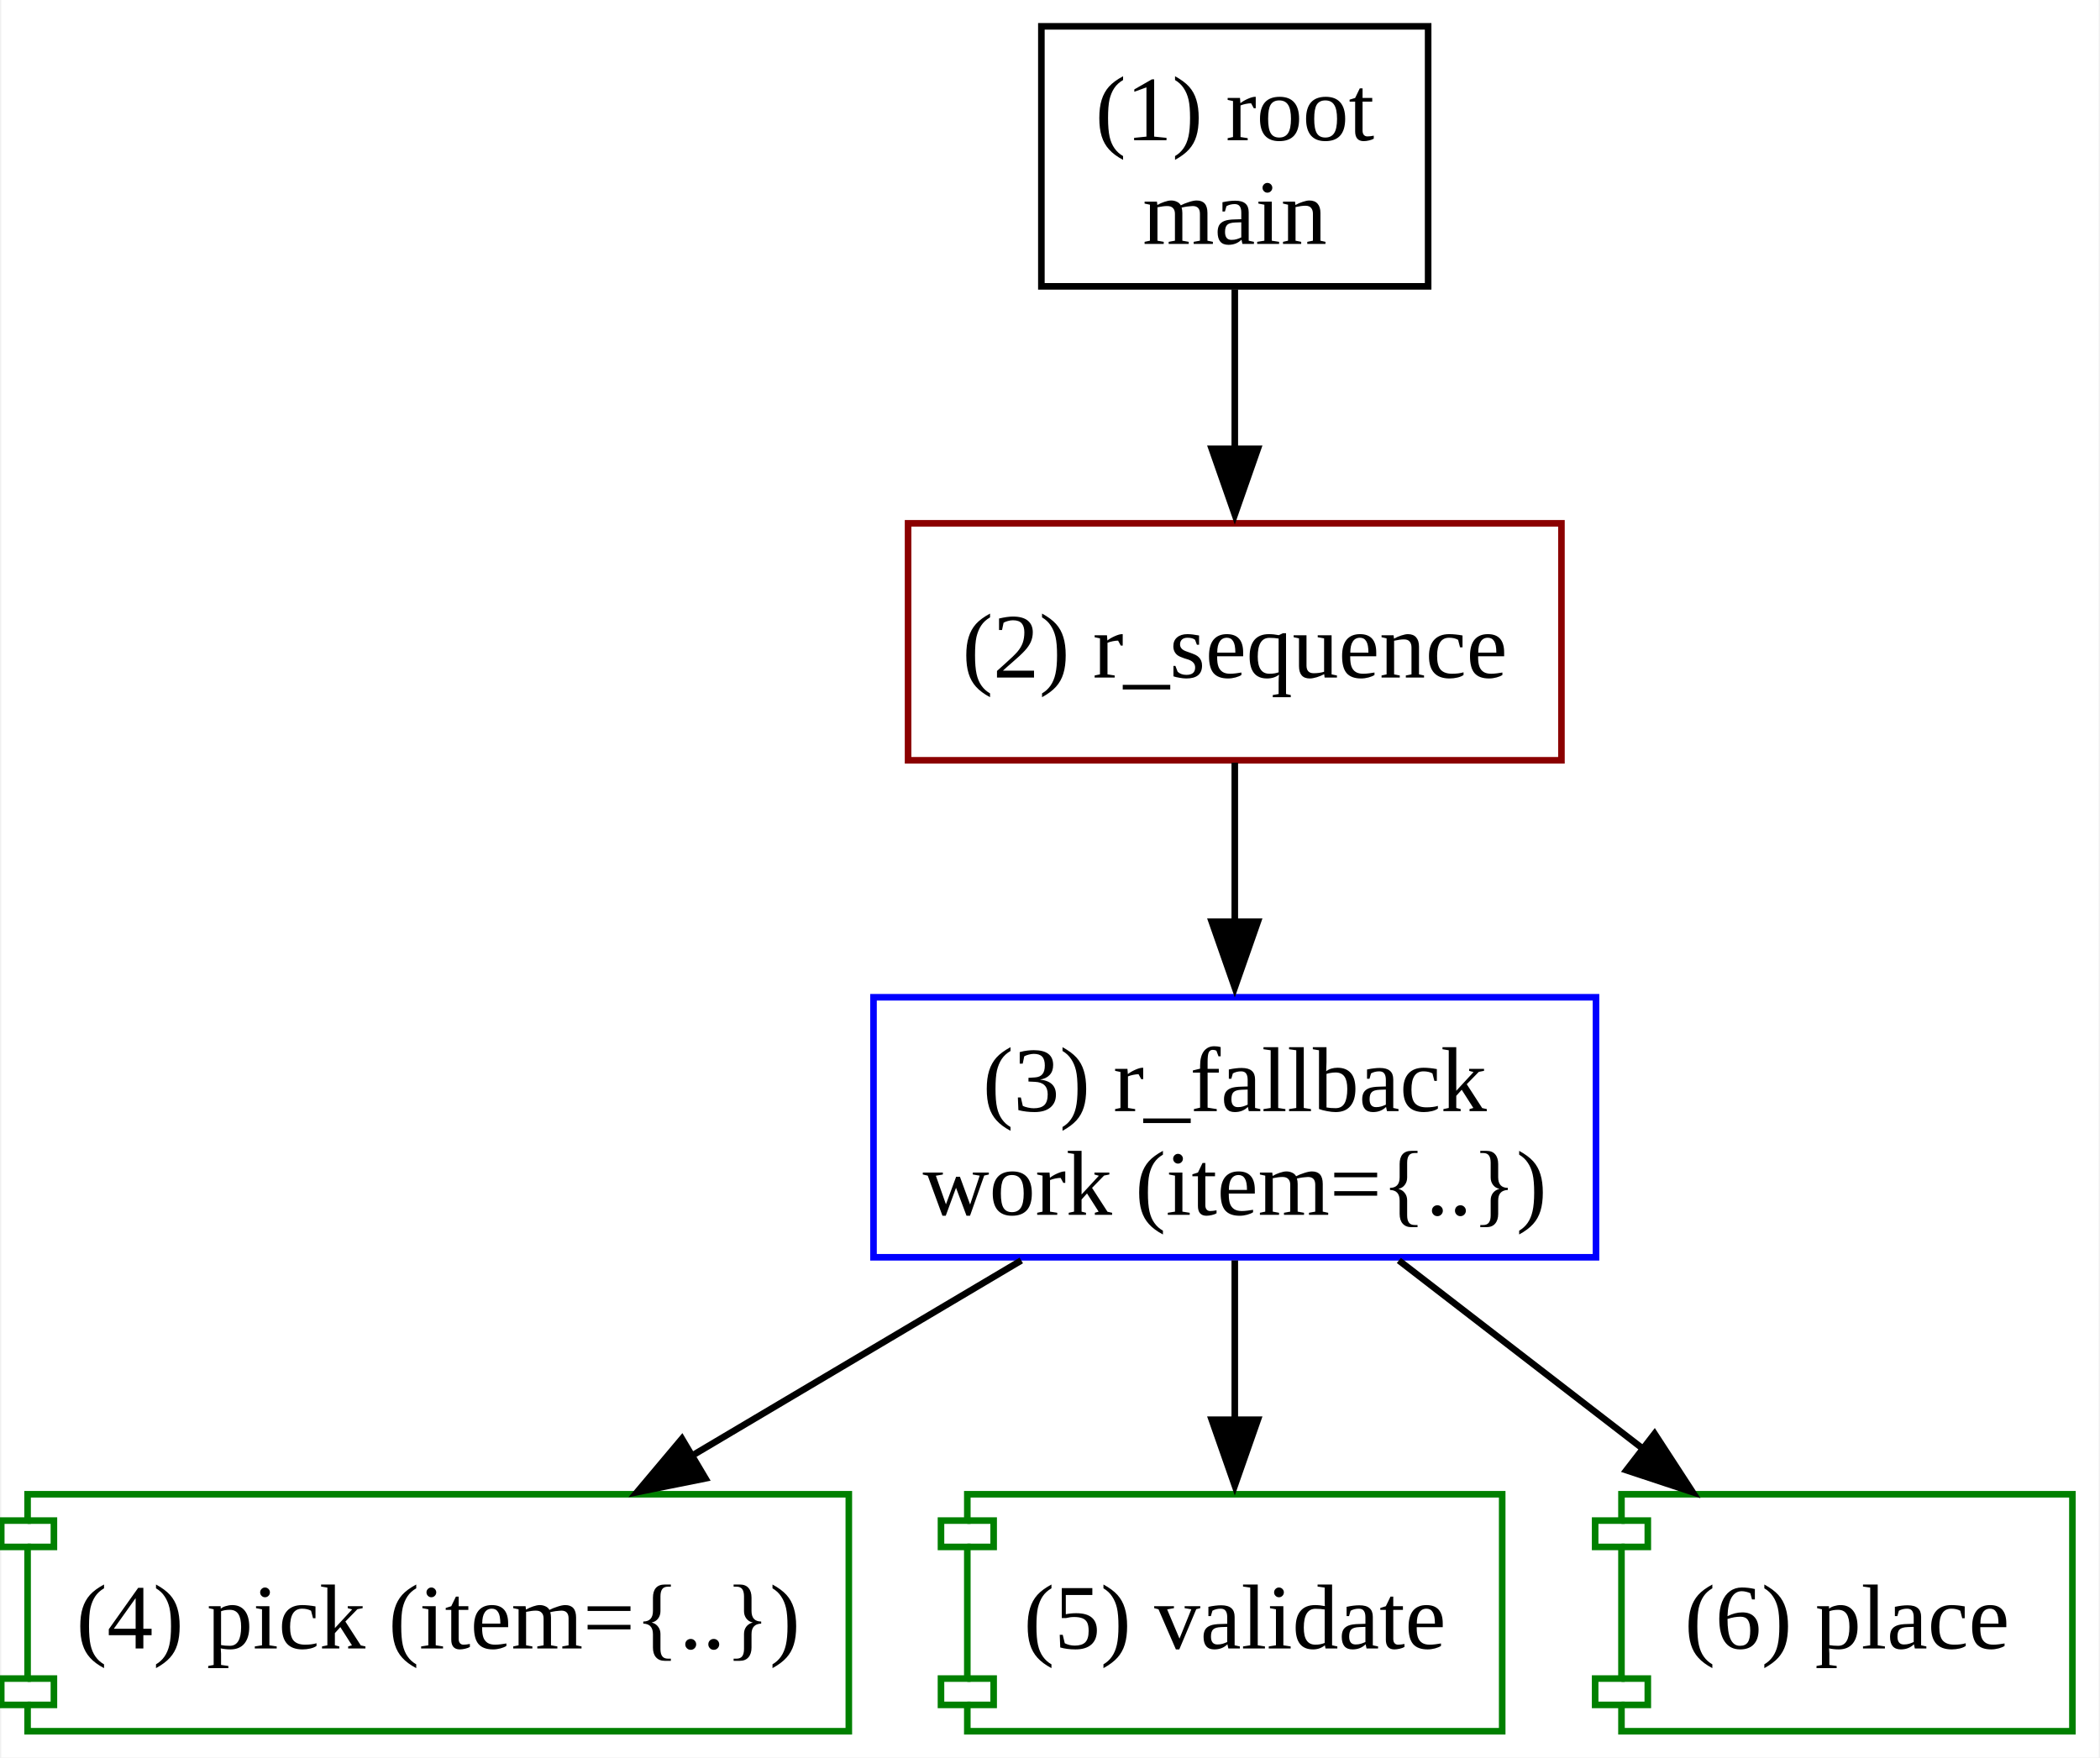
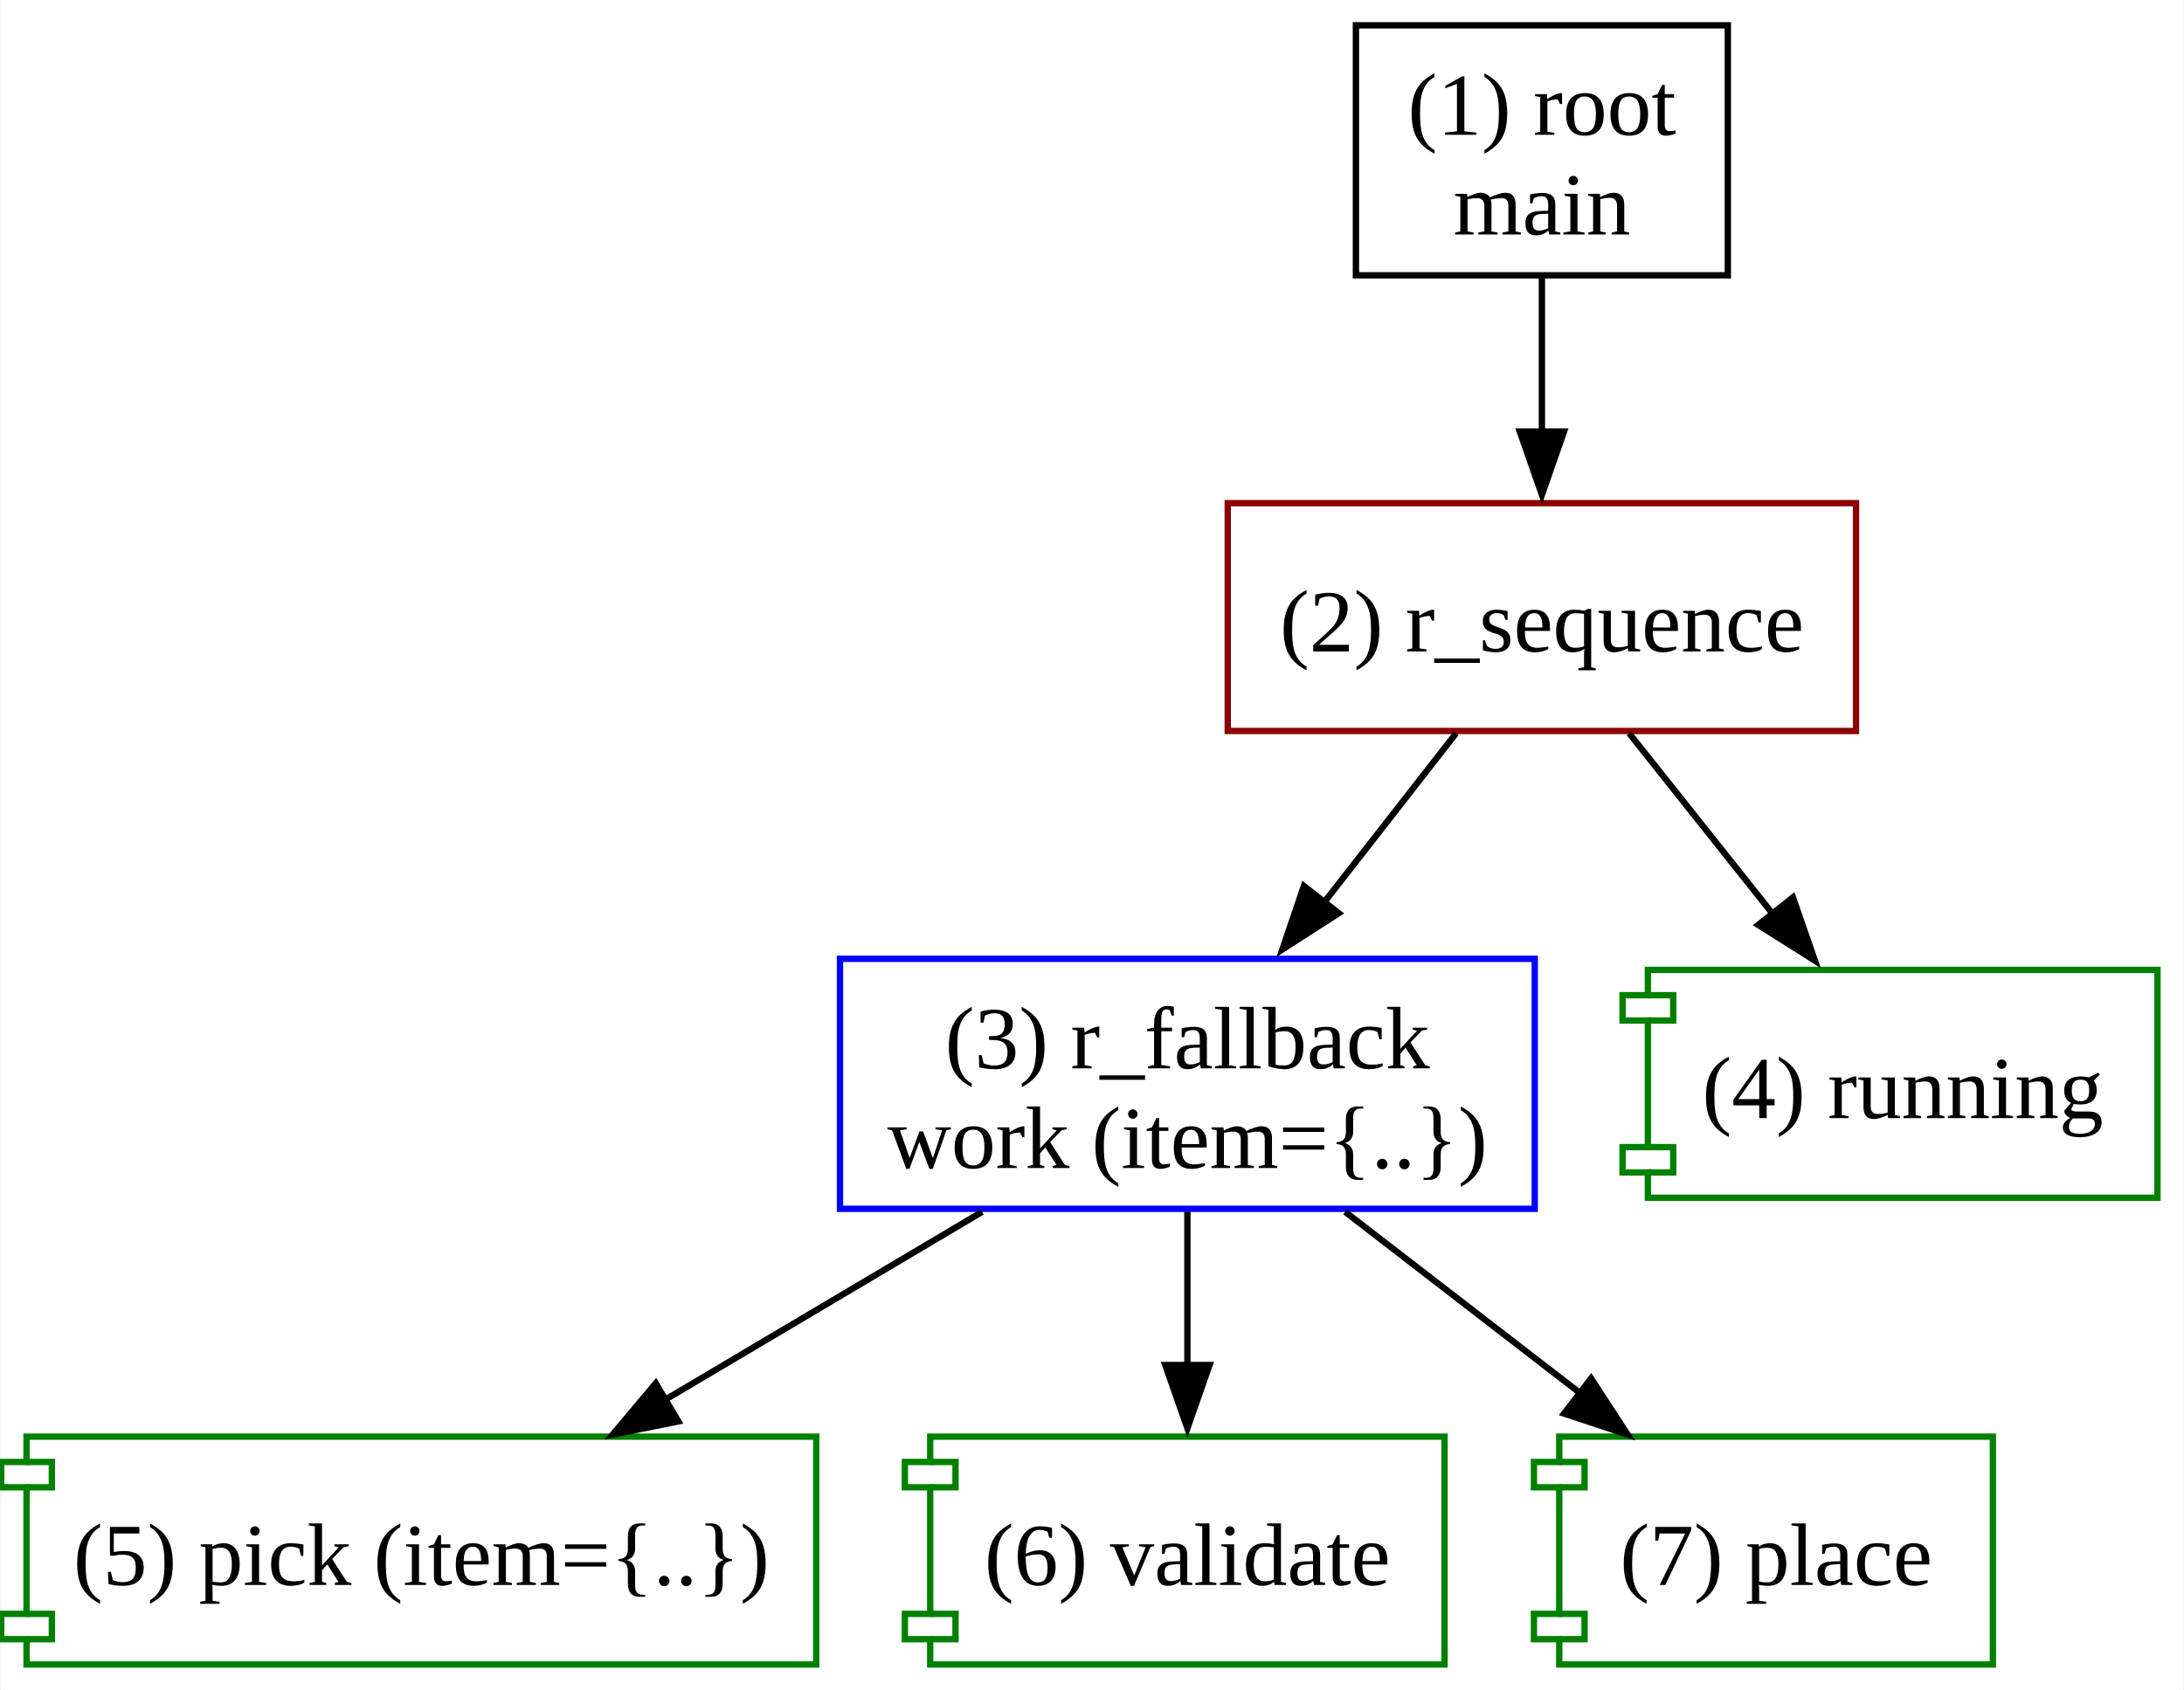
- <svg xmlns="http://www.w3.org/2000/svg" width="319pt" height="267pt" viewBox="0.00 0.00 318.62 267.00">
+ <svg xmlns="http://www.w3.org/2000/svg" width="345pt" height="267pt" viewBox="0.00 0.00 344.62 267.00">
  <g id="graph0" class="graph" transform="scale(1 1) rotate(0) translate(4 263)">
-     <polygon fill="white" stroke="none" points="-4,4 -4,-263 314.62,-263 314.62,4 -4,4" />
+     <polygon fill="white" stroke="none" points="-4,4 -4,-263 340.62,-263 340.62,4 -4,4" />
    <g id="node1" class="node">
-       <polygon fill="none" stroke="black" points="212.75,-259 154,-259 154,-219.5 212.75,-219.5 212.75,-259" />
-       <text text-anchor="middle" x="183.38" y="-241.7" font-family="Times New Roman,serif" font-size="14.00">(1) root</text>
-       <text text-anchor="middle" x="183.38" y="-225.95" font-family="Times New Roman,serif" font-size="14.00">main </text>
+       <polygon fill="none" stroke="black" points="268.75,-259 210,-259 210,-219.5 268.75,-219.5 268.75,-259" />
+       <text text-anchor="middle" x="239.38" y="-241.7" font-family="Times New Roman,serif" font-size="14.00">(1) root</text>
+       <text text-anchor="middle" x="239.38" y="-225.95" font-family="Times New Roman,serif" font-size="14.00">main </text>
    </g>
    <g id="node2" class="node">
-       <polygon fill="none" stroke="darkred" points="233,-183.5 133.75,-183.5 133.75,-147.5 233,-147.5 233,-183.5" />
-       <text text-anchor="middle" x="183.38" y="-160.07" font-family="Times New Roman,serif" font-size="14.00">(2) r_sequence</text>
+       <polygon fill="none" stroke="darkred" points="289,-183.5 189.75,-183.5 189.75,-147.5 289,-147.5 289,-183.5" />
+       <text text-anchor="middle" x="239.38" y="-160.07" font-family="Times New Roman,serif" font-size="14.00">(2) r_sequence</text>
    </g>
    <g id="edge1" class="edge">
-       <path fill="none" stroke="black" d="M183.38,-219.02C183.38,-211.57 183.38,-202.9 183.38,-194.76" />
-       <polygon fill="black" stroke="black" points="186.88,-194.82 183.38,-184.82 179.88,-194.82 186.88,-194.82" />
+       <path fill="none" stroke="black" d="M239.38,-219.02C239.38,-211.57 239.38,-202.9 239.38,-194.76" />
+       <polygon fill="black" stroke="black" points="242.88,-194.82 239.38,-184.82 235.88,-194.82 242.88,-194.82" />
    </g>
    <g id="node3" class="node">
      <polygon fill="none" stroke="blue" points="238.25,-111.5 128.5,-111.5 128.5,-72 238.25,-72 238.25,-111.5" />
      <text text-anchor="middle" x="183.38" y="-94.2" font-family="Times New Roman,serif" font-size="14.00">(3) r_fallback</text>
      <text text-anchor="middle" x="183.38" y="-78.45" font-family="Times New Roman,serif" font-size="14.00">work (item={..})</text>
    </g>
    <g id="edge2" class="edge">
-       <path fill="none" stroke="black" d="M183.38,-147.13C183.38,-139.83 183.38,-131.12 183.38,-122.84" />
-       <polygon fill="black" stroke="black" points="186.88,-122.98 183.38,-112.98 179.88,-122.98 186.88,-122.98" />
+       <path fill="none" stroke="black" d="M225.82,-147.13C219.6,-139.17 212.08,-129.53 205.11,-120.59" />
+       <polygon fill="black" stroke="black" points="207.29,-118.71 198.38,-112.98 201.78,-123.01 207.29,-118.71" />
    </g>
    <g id="node4" class="node">
+       <polygon fill="none" stroke="green" points="336.62,-109.75 256.12,-109.75 256.12,-105.75 252.12,-105.75 252.12,-101.75 256.12,-101.75 256.12,-81.75 252.12,-81.75 252.12,-77.75 256.12,-77.75 256.12,-73.75 336.62,-73.75 336.62,-109.75" />
+       <polyline fill="none" stroke="green" points="256.12,-105.75 260.12,-105.75 260.12,-101.75 256.12,-101.75" />
+       <polyline fill="none" stroke="green" points="256.12,-81.75 260.12,-81.75 260.12,-77.75 256.12,-77.75" />
+       <text text-anchor="middle" x="296.38" y="-86.33" font-family="Times New Roman,serif" font-size="14.00">(4) running </text>
+     </g>
+     <g id="edge3" class="edge">
+       <path fill="none" stroke="black" d="M253.17,-147.13C259.98,-138.56 268.34,-128.04 275.88,-118.55" />
+       <polygon fill="black" stroke="black" points="279.03,-121.21 282.51,-111.21 273.55,-116.86 279.03,-121.21" />
+     </g>
+     <g id="node5" class="node">
      <polygon fill="none" stroke="green" points="124.75,-36 0,-36 0,-32 -4,-32 -4,-28 0,-28 0,-8 -4,-8 -4,-4 0,-4 0,0 124.75,0 124.75,-36" />
      <polyline fill="none" stroke="green" points="0,-32 4,-32 4,-28 0,-28" />
      <polyline fill="none" stroke="green" points="0,-8 4,-8 4,-4 0,-4" />
-       <text text-anchor="middle" x="62.38" y="-12.57" font-family="Times New Roman,serif" font-size="14.00">(4) pick (item={..})</text>
+       <text text-anchor="middle" x="62.38" y="-12.57" font-family="Times New Roman,serif" font-size="14.00">(5) pick (item={..})</text>
    </g>
-     <g id="edge3" class="edge">
+     <g id="edge4" class="edge">
      <path fill="none" stroke="black" d="M150.95,-71.52C135.5,-62.36 116.91,-51.34 100.76,-41.76" />
      <polygon fill="black" stroke="black" points="102.97,-38.41 92.58,-36.32 99.4,-44.43 102.97,-38.41" />
    </g>
-     <g id="node5" class="node">
+     <g id="node6" class="node">
      <polygon fill="none" stroke="green" points="224,-36 142.75,-36 142.75,-32 138.75,-32 138.75,-28 142.75,-28 142.75,-8 138.75,-8 138.75,-4 142.75,-4 142.75,0 224,0 224,-36" />
      <polyline fill="none" stroke="green" points="142.75,-32 146.75,-32 146.75,-28 142.75,-28" />
      <polyline fill="none" stroke="green" points="142.75,-8 146.75,-8 146.75,-4 142.75,-4" />
-       <text text-anchor="middle" x="183.38" y="-12.57" font-family="Times New Roman,serif" font-size="14.00">(5) validate </text>
+       <text text-anchor="middle" x="183.38" y="-12.57" font-family="Times New Roman,serif" font-size="14.00">(6) validate </text>
    </g>
-     <g id="edge4" class="edge">
+     <g id="edge5" class="edge">
      <path fill="none" stroke="black" d="M183.38,-71.52C183.38,-64.07 183.38,-55.4 183.38,-47.26" />
      <polygon fill="black" stroke="black" points="186.88,-47.32 183.38,-37.32 179.88,-47.32 186.88,-47.32" />
    </g>
-     <g id="node6" class="node">
+     <g id="node7" class="node">
      <polygon fill="none" stroke="green" points="310.62,-36 242.12,-36 242.12,-32 238.12,-32 238.12,-28 242.12,-28 242.12,-8 238.12,-8 238.12,-4 242.12,-4 242.12,0 310.62,0 310.62,-36" />
      <polyline fill="none" stroke="green" points="242.12,-32 246.12,-32 246.12,-28 242.12,-28" />
      <polyline fill="none" stroke="green" points="242.12,-8 246.12,-8 246.12,-4 242.12,-4" />
-       <text text-anchor="middle" x="276.38" y="-12.57" font-family="Times New Roman,serif" font-size="14.00">(6) place </text>
+       <text text-anchor="middle" x="276.38" y="-12.57" font-family="Times New Roman,serif" font-size="14.00">(7) place </text>
    </g>
-     <g id="edge5" class="edge">
+     <g id="edge6" class="edge">
      <path fill="none" stroke="black" d="M208.3,-71.52C219.73,-62.7 233.39,-52.16 245.47,-42.84" />
      <polygon fill="black" stroke="black" points="247.15,-45.2 252.93,-36.32 242.87,-39.65 247.15,-45.2" />
    </g>
  </g>
</svg>
